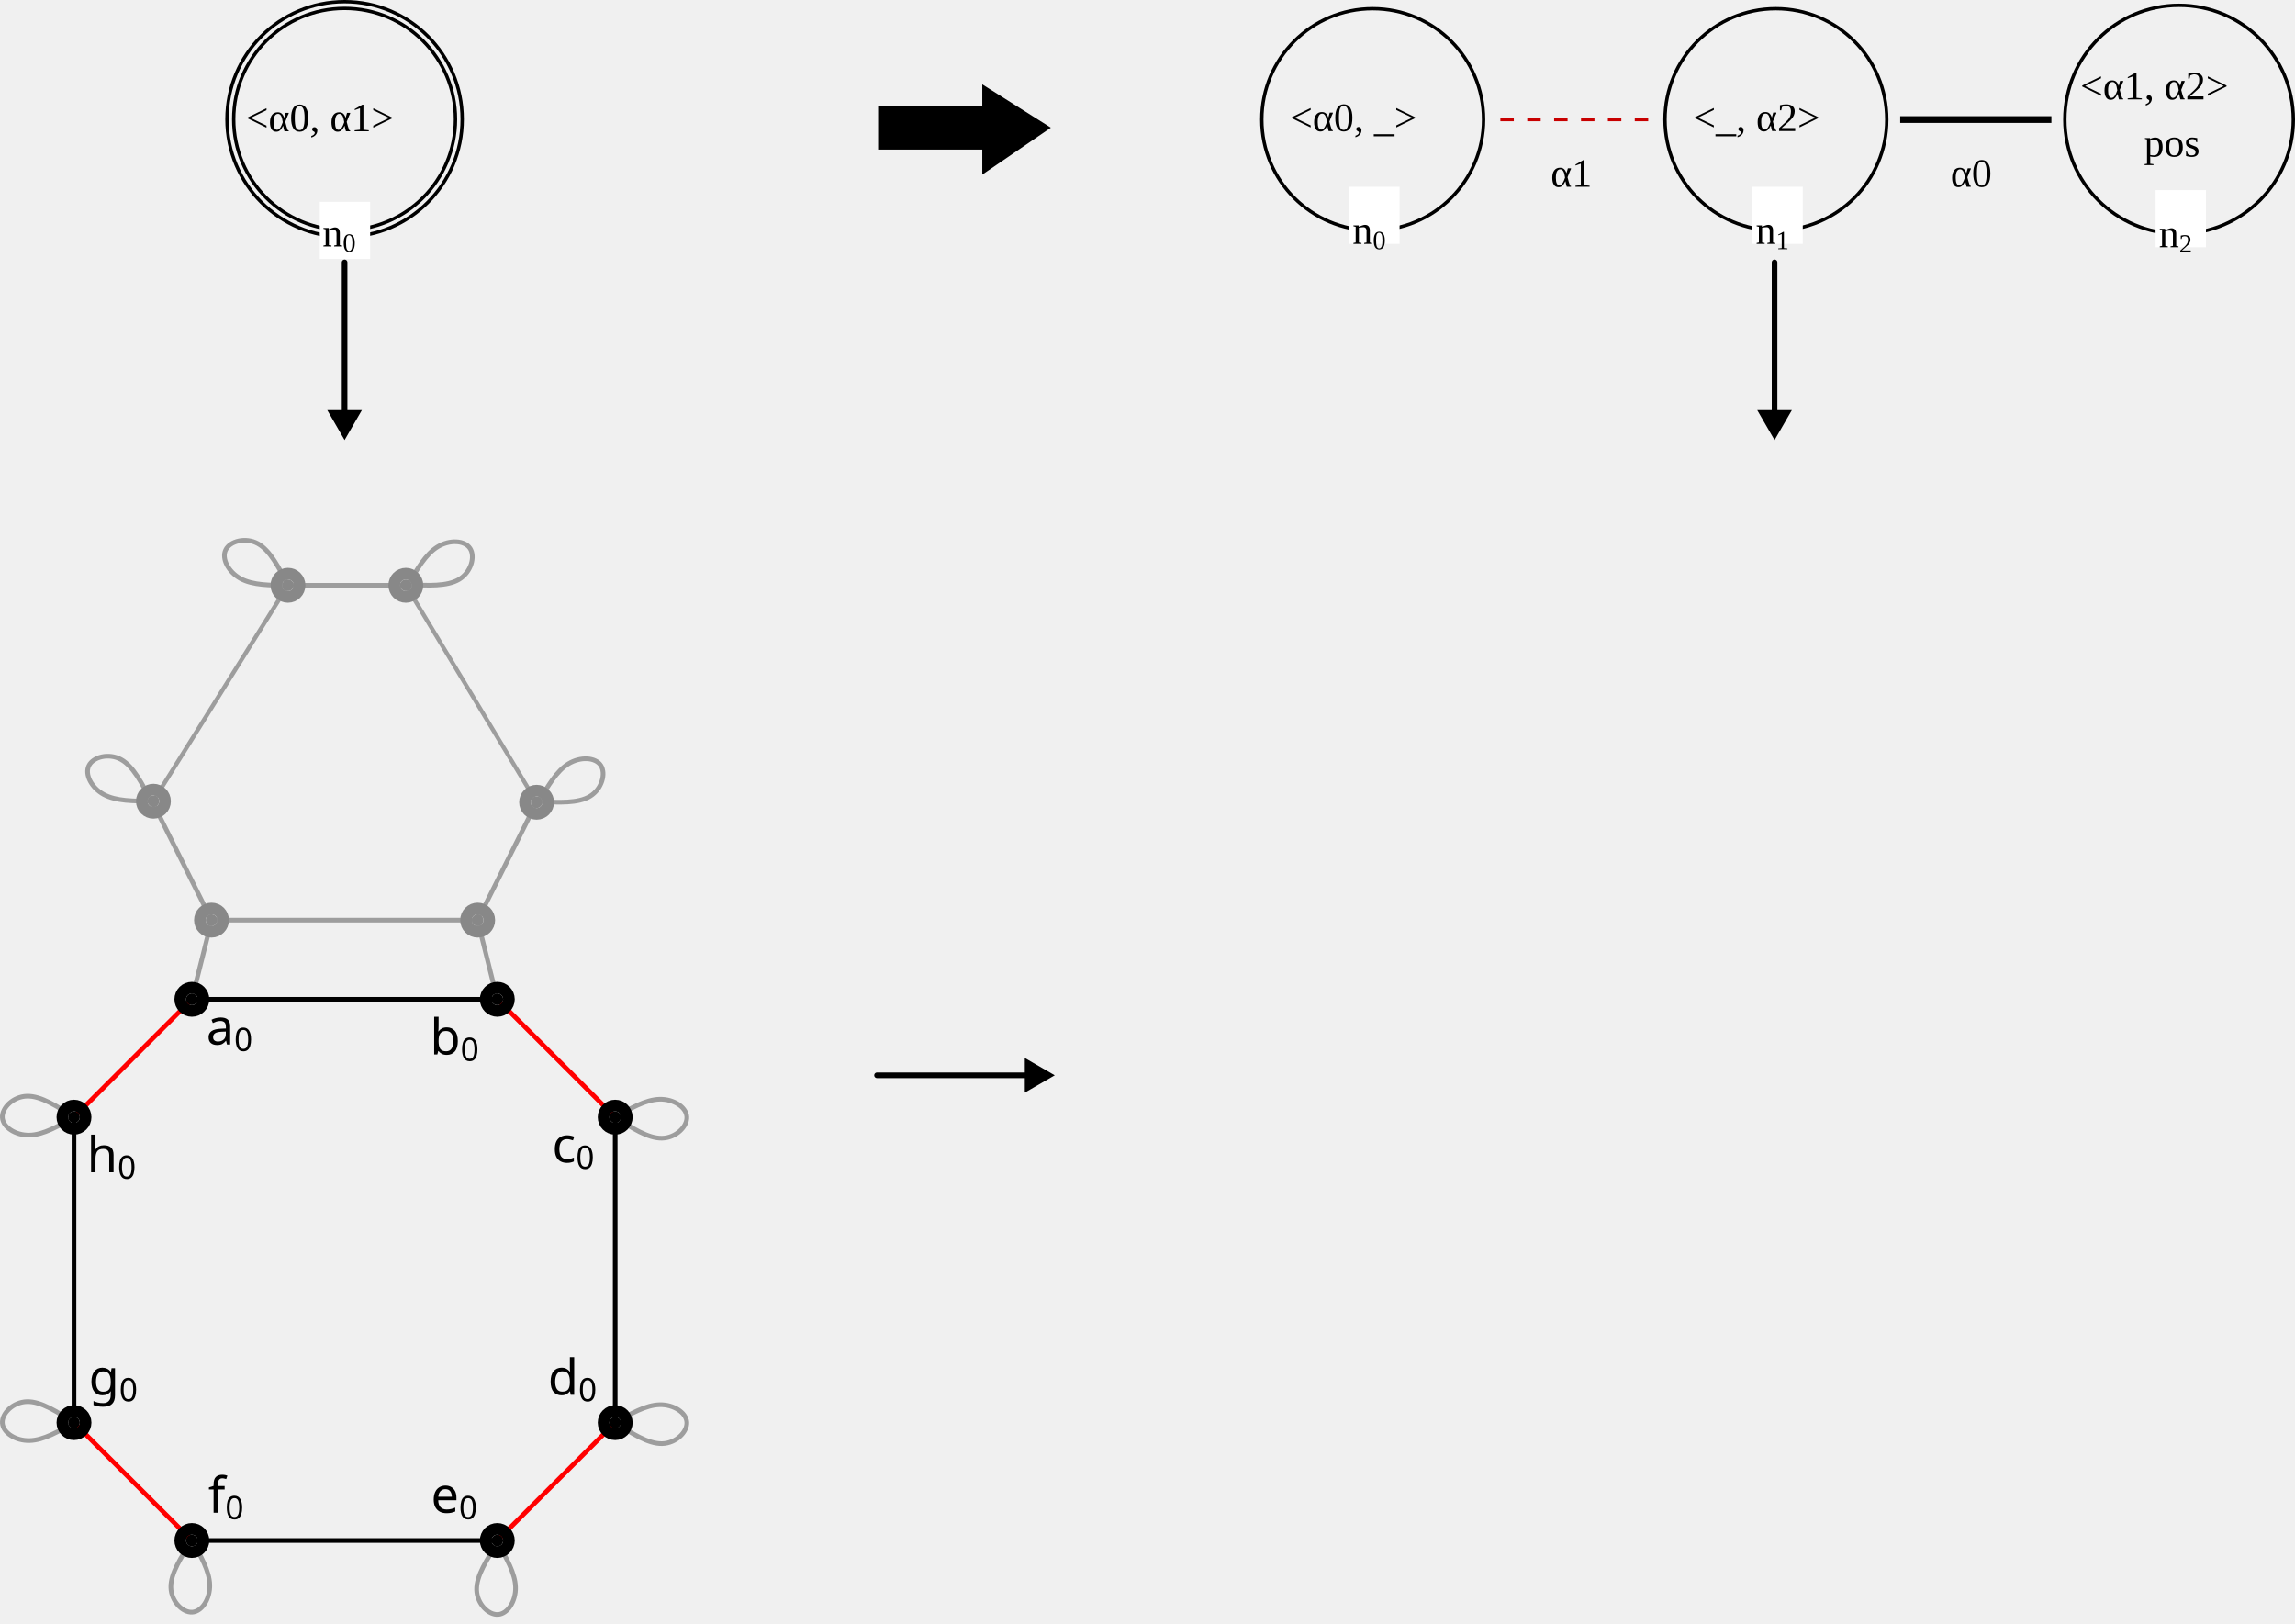
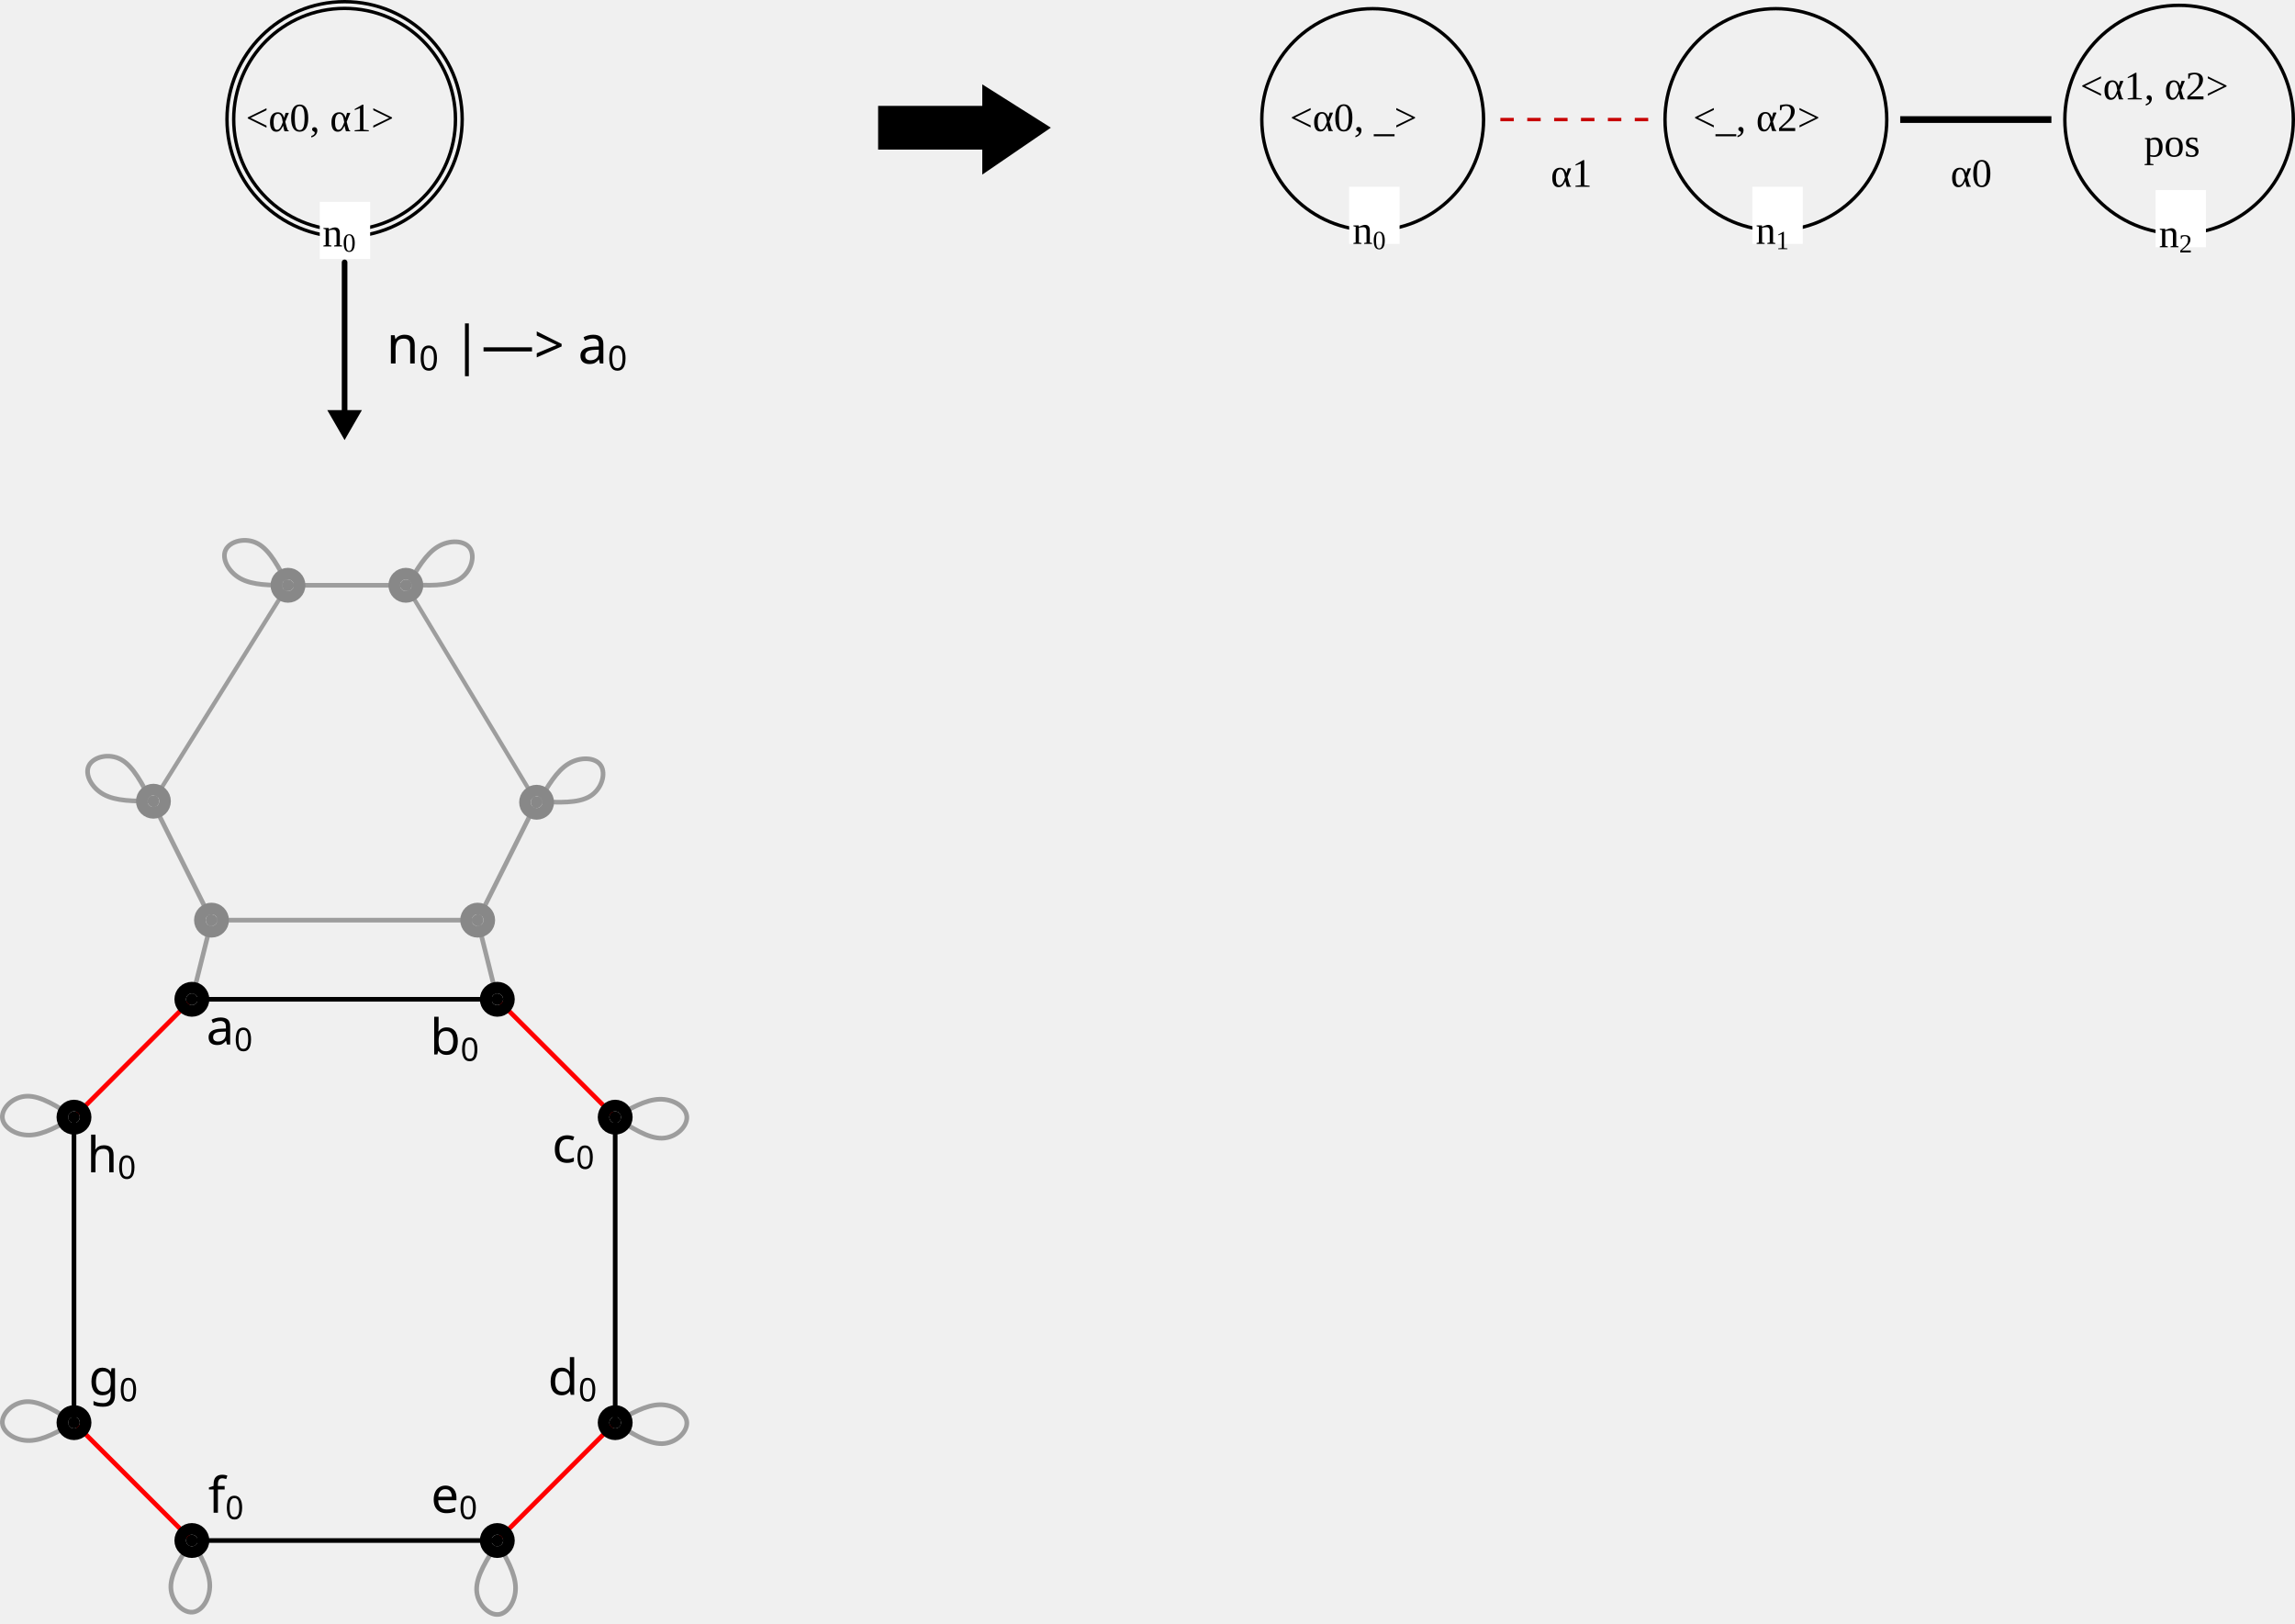
<svg xmlns="http://www.w3.org/2000/svg" width="522.21mm" height="369.311mm" viewBox="0 0 522.21 369.311" version="1.1" id="svg46583" xml:space="preserve">
  <defs id="defs46580">
    <rect x="15.484" y="312.411" width="91.318" height="58.954" id="rect8309" />
    <marker style="overflow:visible" id="TriangleStart-5-5" refX="0" refY="0" orient="auto-start-reverse" markerWidth="5.324" markerHeight="6.155" viewBox="0 0 5.324 6.155" preserveAspectRatio="xMidYMid">
      <path transform="scale(0.5)" style="fill:context-stroke;fill-rule:evenodd;stroke:context-stroke;stroke-width:1pt" d="M 5.77,0 -2.88,5 V -5 Z" id="path135-5-8" />
    </marker>
    <rect x="15.484" y="312.411" width="91.318" height="58.954" id="rect8309-7" />
    <rect x="15.484" y="312.411" width="91.318" height="58.954" id="rect8309-3" />
-     <marker style="overflow:visible" id="TriangleStart-5-5-9" refX="0" refY="0" orient="auto-start-reverse" markerWidth="5.324" markerHeight="6.155" viewBox="0 0 5.324 6.155" preserveAspectRatio="xMidYMid">
-       <path transform="scale(0.5)" style="fill:context-stroke;fill-rule:evenodd;stroke:context-stroke;stroke-width:1pt" d="M 5.77,0 -2.88,5 V -5 Z" id="path135-5-8-0" />
-     </marker>
-     <marker style="overflow:visible" id="TriangleStart-5-5-9-3" refX="0" refY="0" orient="auto-start-reverse" markerWidth="5.324" markerHeight="6.155" viewBox="0 0 5.324 6.155" preserveAspectRatio="xMidYMid">
-       <path transform="scale(0.5)" style="fill:context-stroke;fill-rule:evenodd;stroke:context-stroke;stroke-width:1pt" d="M 5.77,0 -2.88,5 V -5 Z" id="path135-5-8-0-6" />
-     </marker>
  </defs>
  <g id="layer1" transform="translate(-226.0942,19.16164)">
    <text xml:space="preserve" style="font-style:normal;font-variant:normal;font-weight:normal;font-stretch:normal;font-size:8.467px;font-family:sans-serif;-inkscape-font-specification:'sans-serif, Normal';font-variant-ligatures:normal;font-variant-caps:normal;font-variant-numeric:normal;font-variant-east-asian:normal;fill:#000000;fill-opacity:1;stroke:none;stroke-width:0.353;stroke-linecap:butt;stroke-linejoin:round;stroke-miterlimit:4;stroke-dasharray:none;stroke-dashoffset:0;stroke-opacity:1;stop-color:#000000" x="1090.276" y="160.174" id="text3158">
      <tspan id="tspan3156" x="1090.276" y="160.174" style="stroke-width:0.353" />
    </text>
    <text xml:space="preserve" id="text8307" style="font-size:32px;font-family:sans-serif;-inkscape-font-specification:'sans-serif, Normal';white-space:pre;shape-inside:url(#rect8309);display:inline;fill:#000000;fill-opacity:1;stroke:none;stroke-width:1.333;stroke-linecap:round;stroke-linejoin:bevel;stroke-dasharray:none;stroke-dashoffset:0;stroke-opacity:1;stop-color:#000000" transform="matrix(0.2645833,0,0,0.2645833,1069.983,76.33812)" />
    <text xml:space="preserve" style="font-style:normal;font-variant:normal;font-weight:normal;font-stretch:normal;font-size:8.467px;font-family:sans-serif;-inkscape-font-specification:'sans-serif, Normal';font-variant-ligatures:normal;font-variant-caps:normal;font-variant-numeric:normal;font-variant-east-asian:normal;fill:#000000;fill-opacity:1;stroke:none;stroke-width:0.353;stroke-linecap:butt;stroke-linejoin:round;stroke-miterlimit:4;stroke-dasharray:none;stroke-dashoffset:0;stroke-opacity:1;stop-color:#000000" x="1024.766" y="156.791" id="text3158-9">
      <tspan id="tspan3156-2" x="1024.766" y="156.791" style="stroke-width:0.353" />
    </text>
    <text xml:space="preserve" id="text8307-8" style="font-size:32px;font-family:sans-serif;-inkscape-font-specification:'sans-serif, Normal';white-space:pre;shape-inside:url(#rect8309-3);display:inline;fill:#000000;fill-opacity:1;stroke:none;stroke-width:1.333;stroke-linecap:round;stroke-linejoin:bevel;stroke-dasharray:none;stroke-dashoffset:0;stroke-opacity:1;stop-color:#000000" transform="matrix(0.2645833,0,0,0.2645833,1004.474,72.95551)" />
    <text xml:space="preserve" style="font-style:normal;font-variant:normal;font-weight:normal;font-stretch:normal;font-size:8.467px;font-family:sans-serif;-inkscape-font-specification:'sans-serif, Normal';font-variant-ligatures:normal;font-variant-caps:normal;font-variant-numeric:normal;font-variant-east-asian:normal;fill:#000000;fill-opacity:1;stroke:none;stroke-width:0.353;stroke-linecap:butt;stroke-linejoin:round;stroke-miterlimit:4;stroke-dasharray:none;stroke-dashoffset:0;stroke-opacity:1;stop-color:#000000" x="488.81" y="151.898" id="text3158-8">
      <tspan id="tspan3156-0" x="488.81" y="151.898" style="stroke-width:0.353" />
    </text>
    <text xml:space="preserve" id="text8307-4" style="font-size:32px;font-family:sans-serif;-inkscape-font-specification:'sans-serif, Normal';white-space:pre;shape-inside:url(#rect8309-7);display:inline;fill:#000000;fill-opacity:1;stroke:none;stroke-width:1.333;stroke-linecap:round;stroke-linejoin:bevel;stroke-dasharray:none;stroke-dashoffset:0;stroke-opacity:1;stop-color:#000000" transform="matrix(0.2645833,0,0,0.2645833,468.5172,68.06202)" />
    <polygon id="0-1-5-9-2" points="130,35 111,48 111,41 80,41 80,29 111,29 111,23 " stroke="#000000" stroke-width="1" stroke-linecap="square" fill="#000000" transform="matrix(0.7645338,0,0,0.7645338,365.1226,-16.85888)" style="font-size:12px" />
    <text id="LGn0_2-3-9" x="282.015" y="10.713" fill="#000000" style="font-size:9.174px;fill:#000000;fill-opacity:1;stroke:none;stroke-width:0.765;stroke-opacity:1">&lt;α0, α1&gt;</text>
    <path style="font-size:12px;fill:none;fill-opacity:1;stroke:#000000;stroke-width:1.28;stroke-linecap:round;stroke-linejoin:miter;stroke-dasharray:none;stroke-opacity:1;marker-end:url(#TriangleStart-5-5);stop-color:#000000" d="M 304.503,40.534 V 76.425" id="path7053-7-90" />
    <circle id="LGn0_0-0-9" cx="304.503" cy="7.979" r="25.23" fill="none" stroke="#000000" stroke-width="0.765" stroke-linecap="square" style="font-size:12px;fill:none;fill-opacity:1" />
    <circle id="LGn0_1-3-3" cx="304.503" cy="-7.979" r="26.759" fill="none" stroke="#000000" stroke-width="0.765" stroke-linecap="square" transform="scale(1,-1)" style="font-size:12px" />
    <text id="LGn0_4-3-0" x="299.48" y="37.635" fill="#000000" style="font-size:9.174px;fill:#000000;fill-opacity:1;stroke:none;stroke-width:0.765;stroke-opacity:1">n<tspan style="font-size:5.963px;baseline-shift:sub;fill:#000000;fill-opacity:1;stroke:none;stroke-width:0.765;stroke-opacity:1" id="tspan3200-2-8">0</tspan>
    </text>
    <rect id="RGn0_7-0-8-0" x="298.851" y="26.76" width="11.468" height="12.997" fill="#ffffff" style="font-size:12px;stroke-width:0.765" />
    <text id="RGn0_8-4-5-4" x="299.48" y="36.908" fill="#000000" style="font-size:9.174px;fill:#000000;fill-opacity:1;stroke:none;stroke-width:0.765;stroke-opacity:1">n<tspan style="font-size:5.963px;baseline-shift:sub;fill:#000000;fill-opacity:1;stroke:none;stroke-width:0.765;stroke-opacity:1" id="tspan3202-1-6-4">0</tspan>
    </text>
-     <path style="font-size:12px;fill:none;fill-opacity:1;stroke:#000000;stroke-width:1.28;stroke-linecap:round;stroke-linejoin:miter;stroke-dasharray:none;stroke-opacity:1;marker-end:url(#TriangleStart-5-5-9);stop-color:#000000" d="M 629.88,40.534 V 76.425" id="path7053-7-90-9" />
    <text id="RGn0_6-6-9" x="519.6" y="10.662" fill="#000000" style="font-size:9.174px;fill:#000000;fill-opacity:1;stroke:none;stroke-width:0.765;stroke-opacity:1">&lt;α0, _&gt;</text>
    <line id="RGn1_0_n2_15-2-8" x1="659.236" y1="8.042" x2="692.111" y2="8.042" stroke="#000000" stroke-width="1.529" stroke-linecap="square" style="font-size:12px" />
    <text id="RGn2_1-2-4" x="699.44" y="3.455" fill="#000000" style="font-size:9.174px;fill:#000000;fill-opacity:1;stroke:none;stroke-width:0.765;stroke-opacity:1">&lt;α1, α2&gt;</text>
    <circle id="RGn2_0-5-8" cx="721.928" cy="8.042" r="25.994" fill="none" stroke="#000000" stroke-width="0.765" stroke-linecap="square" style="font-size:12px;fill:none;fill-opacity:1" />
    <text id="RGn2_2-6-5" x="713.951" y="16.452" fill="#000000" style="font-size:9.174px;fill:#000000;fill-opacity:1;stroke:none;stroke-width:0.765;stroke-opacity:1">pos</text>
    <rect id="RGn2_3-5-0" x="716.576" y="24.097" width="11.468" height="12.997" fill="#ffffff" style="font-size:12px;stroke-width:0.765" />
    <text id="RGn2_4-8-9" x="717.341" y="37.095" fill="#000000" style="font-size:9.174px;fill:#000000;fill-opacity:1;stroke:none;stroke-width:0.765;stroke-opacity:1">n<tspan style="font-size:5.963px;baseline-shift:sub;fill:#000000;fill-opacity:1;stroke:none;stroke-width:0.765;stroke-opacity:1" id="tspan3206-7-6">2</tspan>
    </text>
    <circle id="RGn0_5-9-3" cx="538.44" cy="8.042" r="25.23" fill="none" stroke="#000000" stroke-width="0.765" stroke-linecap="square" style="font-size:12px;fill:none;fill-opacity:1" />
    <rect id="RGn0_7-0-8" x="533.088" y="23.333" width="11.468" height="12.997" fill="#ffffff" style="font-size:12px;stroke-width:0.765" />
    <text id="RGn0_8-4-5" x="533.853" y="36.33" fill="#000000" style="font-size:9.174px;fill:#000000;fill-opacity:1;stroke:none;stroke-width:0.765;stroke-opacity:1">n<tspan style="font-size:5.963px;baseline-shift:sub;fill:#000000;fill-opacity:1;stroke:none;stroke-width:0.765;stroke-opacity:1" id="tspan3202-1-6">0</tspan>
    </text>
    <text id="RGn1_10-4-8" x="611.344" y="10.657" fill="#000000" style="font-size:9.174px;fill:#000000;fill-opacity:1;stroke:none;stroke-width:0.765;stroke-opacity:1">&lt;_, α2&gt;</text>
    <circle id="RGn1_9-0-1" cx="630.184" cy="8.042" r="25.23" fill="none" stroke="#000000" stroke-width="0.765" stroke-linecap="square" style="font-size:12px;fill:none;fill-opacity:1" />
    <rect id="RGn1_11-8-1" x="624.832" y="23.333" width="11.468" height="12.997" fill="#ffffff" style="font-size:12px;stroke-width:0.765" />
    <text id="RGn1_12-7-5" x="625.597" y="36.33" fill="#000000" style="font-size:9.174px;fill:#000000;fill-opacity:1;stroke:none;stroke-width:0.765;stroke-opacity:1">n<tspan style="font-size:5.963px;baseline-shift:sub;fill:#000000;fill-opacity:1;stroke:none;stroke-width:0.765;stroke-opacity:1" id="tspan3204-0-9">1</tspan>
    </text>
    <line id="RGn0_1_n1_13-8-8" x1="567.492" y1="8.042" x2="601.132" y2="8.042" stroke="#c80000" stroke-width="0.765" stroke-linecap="butt" stroke-dasharray="5" style="font-size:12px;stroke-dasharray:3.058, 3.058;stroke-dashoffset:0" />
    <text id="RGn0_1_n1_14-6-4" x="578.96" y="23.333" fill="#c80000" style="font-size:9.174px;fill:#000000;fill-opacity:1;stroke:none;stroke-width:0.765;stroke-opacity:1">α1</text>
    <text id="RGn1_0_n2_16-4-1" x="669.94" y="23.333" fill="#000000" style="font-size:9.174px;fill:#000000;fill-opacity:1;stroke:none;stroke-width:0.765;stroke-opacity:1">α0</text>
    <g id="g60100">
      <text xml:space="preserve" style="font-style:normal;font-variant:normal;font-weight:normal;font-stretch:normal;font-size:11.289px;font-family:sans-serif;-inkscape-font-specification:'sans-serif, Normal';font-variant-ligatures:normal;font-variant-caps:normal;font-variant-numeric:normal;font-variant-east-asian:normal;fill:#000000;fill-opacity:1;stroke:none;stroke-width:1.058;stroke-linecap:round;stroke-linejoin:bevel;stroke-dasharray:none;stroke-dashoffset:0;stroke-opacity:1;stop-color:#000000" x="273.043" y="218.504" id="text15666">
        <tspan id="tspan15664" x="273.043" y="218.504" style="stroke-width:1.058">a<tspan style="font-size:65%;baseline-shift:sub" id="tspan78351">0</tspan>
        </tspan>
      </text>
      <text xml:space="preserve" style="font-style:normal;font-variant:normal;font-weight:normal;font-stretch:normal;font-size:11.289px;font-family:sans-serif;-inkscape-font-specification:'sans-serif, Normal';font-variant-ligatures:normal;font-variant-caps:normal;font-variant-numeric:normal;font-variant-east-asian:normal;fill:#000000;fill-opacity:1;stroke:none;stroke-width:1.058;stroke-linecap:round;stroke-linejoin:bevel;stroke-dasharray:none;stroke-dashoffset:0;stroke-opacity:1;stop-color:#000000" x="323.938" y="220.758" id="text15670">
        <tspan id="tspan15668" x="323.938" y="220.758" style="stroke-width:1.058">b<tspan style="font-size:65%;baseline-shift:sub" id="tspan78353">0</tspan>
        </tspan>
      </text>
      <text xml:space="preserve" style="font-style:normal;font-variant:normal;font-weight:normal;font-stretch:normal;font-size:11.289px;font-family:sans-serif;-inkscape-font-specification:'sans-serif, Normal';font-variant-ligatures:normal;font-variant-caps:normal;font-variant-numeric:normal;font-variant-east-asian:normal;fill:#000000;fill-opacity:1;stroke:none;stroke-width:1.058;stroke-linecap:round;stroke-linejoin:bevel;stroke-dasharray:none;stroke-dashoffset:0;stroke-opacity:1;stop-color:#000000" x="351.719" y="245.326" id="text15674">
        <tspan id="tspan15672" x="351.719" y="245.326" style="stroke-width:1.058">c<tspan style="font-size:65%;baseline-shift:sub" id="tspan78355">0</tspan>
        </tspan>
      </text>
      <text xml:space="preserve" style="font-style:normal;font-variant:normal;font-weight:normal;font-stretch:normal;font-size:11.289px;font-family:sans-serif;-inkscape-font-specification:'sans-serif, Normal';font-variant-ligatures:normal;font-variant-caps:normal;font-variant-numeric:normal;font-variant-east-asian:normal;fill:#000000;fill-opacity:1;stroke:none;stroke-width:1.058;stroke-linecap:round;stroke-linejoin:bevel;stroke-dasharray:none;stroke-dashoffset:0;stroke-opacity:1;stop-color:#000000" x="350.76" y="298.206" id="text15678">
        <tspan id="tspan15676" x="350.76" y="298.206" style="stroke-width:1.058">d<tspan style="font-size:65%;baseline-shift:sub" id="tspan78357">0</tspan>
        </tspan>
      </text>
      <text xml:space="preserve" style="font-style:normal;font-variant:normal;font-weight:normal;font-stretch:normal;font-size:11.289px;font-family:sans-serif;-inkscape-font-specification:'sans-serif, Normal';font-variant-ligatures:normal;font-variant-caps:normal;font-variant-numeric:normal;font-variant-east-asian:normal;fill:#000000;fill-opacity:1;stroke:none;stroke-width:1.058;stroke-linecap:round;stroke-linejoin:bevel;stroke-dasharray:none;stroke-dashoffset:0;stroke-opacity:1;stop-color:#000000" x="324.158" y="325.028" id="text15682">
        <tspan id="tspan15680" x="324.158" y="325.028" style="stroke-width:1.058">e<tspan style="font-size:65%;baseline-shift:sub" id="tspan78359">0</tspan>
        </tspan>
      </text>
      <text xml:space="preserve" style="font-style:normal;font-variant:normal;font-weight:normal;font-stretch:normal;font-size:11.289px;font-family:sans-serif;-inkscape-font-specification:'sans-serif, Normal';font-variant-ligatures:normal;font-variant-caps:normal;font-variant-numeric:normal;font-variant-east-asian:normal;fill:#000000;fill-opacity:1;stroke:none;stroke-width:1.058;stroke-linecap:round;stroke-linejoin:bevel;stroke-dasharray:none;stroke-dashoffset:0;stroke-opacity:1;stop-color:#000000" x="273.462" y="325.028" id="text15686">
        <tspan id="tspan15684" x="273.462" y="325.028" style="stroke-width:1.058">f<tspan style="font-size:65%;baseline-shift:sub" id="tspan78361">0</tspan>
        </tspan>
      </text>
      <text xml:space="preserve" style="font-style:normal;font-variant:normal;font-weight:normal;font-stretch:normal;font-size:11.289px;font-family:sans-serif;-inkscape-font-specification:'sans-serif, Normal';font-variant-ligatures:normal;font-variant-caps:normal;font-variant-numeric:normal;font-variant-east-asian:normal;fill:#000000;fill-opacity:1;stroke:none;stroke-width:1.058;stroke-linecap:round;stroke-linejoin:bevel;stroke-dasharray:none;stroke-dashoffset:0;stroke-opacity:1;stop-color:#000000" x="246.276" y="298.206" id="text15690">
        <tspan id="tspan15688" x="246.276" y="298.206" style="stroke-width:1.058">g<tspan style="font-size:65%;baseline-shift:sub" id="tspan78363">0</tspan>
        </tspan>
      </text>
      <text xml:space="preserve" style="font-style:normal;font-variant:normal;font-weight:normal;font-stretch:normal;font-size:11.289px;font-family:sans-serif;-inkscape-font-specification:'sans-serif, Normal';font-variant-ligatures:normal;font-variant-caps:normal;font-variant-numeric:normal;font-variant-east-asian:normal;fill:#000000;fill-opacity:1;stroke:none;stroke-width:1.058;stroke-linecap:round;stroke-linejoin:bevel;stroke-dasharray:none;stroke-dashoffset:0;stroke-opacity:1;stop-color:#000000" x="245.873" y="247.581" id="text15694">
        <tspan id="tspan15692" x="245.873" y="247.581" style="stroke-width:1.058">h<tspan style="font-size:65%;baseline-shift:sub" id="tspan78365">0</tspan>
        </tspan>
      </text>
      <line x1="260.787" y1="163.389" x2="291.621" y2="114.01" id="link9_a0_10-7" style="stroke:#888888;stroke-width:0.964px;stroke-opacity:0.8" />
      <line x1="274.222" y1="190.203" x2="260.811" y2="163.38" id="link8_a1_9-4" stroke="#ff0000" stroke-width="1.058px" style="stroke:#888888;stroke-opacity:0.8" />
      <path style="fill:none;fill-opacity:1;stroke:#888888;stroke-width:1.058;stroke-linecap:round;stroke-linejoin:bevel;stroke-dasharray:none;stroke-dashoffset:0;stroke-opacity:0.8;stop-color:#000000" d="m 366.076,304.536 c 3.749,2.427 7.499,4.855 10.672,4.779 3.173,-0.076 5.77,-2.657 5.629,-4.871 -0.142,-2.215 -3.022,-4.063 -6.195,-3.986 -3.173,0.077 -6.64,2.078 -10.106,4.079" id="path11686-7-3-2-8" />
      <path style="fill:none;fill-opacity:1;stroke:#888888;stroke-width:1.058;stroke-linecap:round;stroke-linejoin:bevel;stroke-dasharray:none;stroke-dashoffset:0;stroke-opacity:0.8;stop-color:#000000" d="m 269.752,331.359 c -2.427,3.749 -4.855,7.499 -4.779,10.672 0.076,3.173 2.657,5.77 4.871,5.629 2.215,-0.142 4.063,-3.022 3.986,-6.195 -0.077,-3.173 -2.078,-6.64 -4.079,-10.106" id="path11686-7-4-9-8" />
      <path style="fill:none;fill-opacity:1;stroke:#888888;stroke-width:1.058;stroke-linecap:round;stroke-linejoin:bevel;stroke-dasharray:none;stroke-dashoffset:0;stroke-opacity:0.8;stop-color:#000000" d="m 242.93,235.035 c -3.749,-2.427 -7.499,-4.855 -10.672,-4.779 -3.173,0.076 -5.77,2.657 -5.629,4.871 0.142,2.215 3.022,4.063 6.195,3.986 3.173,-0.077 6.64,-2.078 10.106,-4.079" id="path11686-7-2-3-5" />
      <path style="fill:none;fill-opacity:1;stroke:#888888;stroke-width:1.058;stroke-linecap:round;stroke-linejoin:bevel;stroke-dasharray:none;stroke-dashoffset:0;stroke-opacity:0.8;stop-color:#000000" d="m 366.076,235.035 c 3.749,2.427 7.499,4.855 10.672,4.779 3.173,-0.076 5.77,-2.657 5.629,-4.871 -0.142,-2.215 -3.022,-4.063 -6.195,-3.986 -3.173,0.077 -6.64,2.078 -10.106,4.079" id="path11686-7-3-6-1-8" />
      <path style="fill:none;fill-opacity:1;stroke:#888888;stroke-width:1.058;stroke-linecap:round;stroke-linejoin:bevel;stroke-dasharray:none;stroke-dashoffset:0;stroke-opacity:0.8;stop-color:#000000" d="m 339.327,331.888 c -2.427,3.749 -4.855,7.499 -4.779,10.672 0.076,3.173 2.657,5.77 4.871,5.629 2.215,-0.142 4.063,-3.022 3.986,-6.195 -0.077,-3.173 -2.078,-6.64 -4.079,-10.106" id="path11686-7-4-7-9-4" />
      <path style="fill:none;fill-opacity:1;stroke:#888888;stroke-width:1.058;stroke-linecap:round;stroke-linejoin:bevel;stroke-dasharray:none;stroke-dashoffset:0;stroke-opacity:0.8;stop-color:#000000" d="m 242.93,304.536 c -3.749,-2.427 -7.499,-4.855 -10.672,-4.779 -3.173,0.076 -5.77,2.657 -5.629,4.871 0.142,2.215 3.022,4.063 6.195,3.986 3.173,-0.077 6.64,-2.078 10.106,-4.079" id="path11686-7-2-8-4-3" />
      <line x1="242.93" y1="304.536" x2="269.752" y2="331.359" id="link0_a1_1-8" stroke="#ff0000" stroke-width="1.058px" />
      <line x1="242.93" y1="304.536" x2="242.93" y2="304.536" id="link0_a2_0-8-7" stroke="#0000ff" stroke-width="1.058px" style="stroke:#0000ff;stroke-opacity:1" />
      <line x1="242.93" y1="304.536" x2="242.93" y2="304.536" id="link0_a3_0-6" stroke="#008000" stroke-width="1.058px" />
      <line x1="242.93" y1="304.536" x2="242.93" y2="235.035" id="link0_a0_7-0" style="stroke:#000000;stroke-width:1.058px" />
      <line x1="269.752" y1="331.359" x2="269.752" y2="331.359" id="link1_a2_1-4" stroke="#0000ff" stroke-width="1.058px" style="stroke:#0000ff;stroke-opacity:1" />
      <line x1="269.752" y1="331.359" x2="269.752" y2="331.359" id="link1_a3_1-6" stroke="#008000" stroke-width="1.058px" />
      <line x1="269.752" y1="331.359" x2="339.253" y2="331.359" id="link1_a0_2-7" style="stroke:#000000;stroke-width:1.058px" />
      <line x1="339.253" y1="331.359" x2="366.076" y2="304.536" id="link2_a1_3-6" stroke="#ff0000" stroke-width="1.058px" />
      <line x1="339.253" y1="331.359" x2="339.253" y2="331.359" id="link2_a2_2-0-1" stroke="#0000ff" stroke-width="1.058px" style="stroke:#0000ff;stroke-opacity:1" />
      <line x1="339.253" y1="331.359" x2="339.253" y2="331.359" id="link2_a3_2-9" stroke="#008000" stroke-width="1.058px" />
      <line x1="366.076" y1="304.536" x2="366.076" y2="304.536" id="link3_a2_3-7" stroke="#0000ff" stroke-width="1.058px" style="stroke:#0000ff;stroke-opacity:1" />
      <line x1="366.076" y1="304.536" x2="366.076" y2="304.536" id="link3_a3_3-5" stroke="#008000" stroke-width="1.058px" />
      <line x1="366.076" y1="304.536" x2="366.076" y2="235.035" id="link3_a0_4-9" style="stroke:#000000;stroke-width:1.058px" />
      <line x1="366.076" y1="235.035" x2="339.253" y2="208.212" id="link4_a1_5-7" stroke="#ff0000" stroke-width="1.058px" />
      <line x1="366.076" y1="235.035" x2="366.076" y2="235.035" id="link4_a2_4-8-3" stroke="#0000ff" stroke-width="1.058px" style="stroke:#0000ff;stroke-opacity:1" />
      <line x1="366.076" y1="235.035" x2="366.076" y2="235.035" id="link4_a3_4-5" stroke="#008000" stroke-width="1.058px" />
      <line x1="339.253" y1="208.212" x2="334.783" y2="190.331" id="link5_a2_12-3" stroke="#0000ff" stroke-width="1.058px" style="stroke:#888888;stroke-opacity:0.8" />
      <line x1="339.253" y1="208.212" x2="339.253" y2="208.212" id="link5_a3_5-3" stroke="#008000" stroke-width="1.058px" />
      <line x1="339.253" y1="208.212" x2="269.752" y2="208.212" id="link5_a0_6-8" style="stroke:#000000;stroke-width:1.058px" />
      <line x1="269.752" y1="208.212" x2="242.93" y2="235.035" id="link6_a1_7-3" stroke="#ff0000" stroke-width="1.058px" />
      <line x1="269.752" y1="208.212" x2="274.222" y2="190.331" id="link6_a2_8-7-8" stroke="#0000ff" stroke-width="1.058px" style="stroke:#888888;stroke-opacity:0.8" />
      <line x1="269.752" y1="208.212" x2="269.752" y2="208.212" id="link6_a3_6-9" stroke="#008000" stroke-width="1.058px" />
      <line x1="242.93" y1="235.035" x2="242.93" y2="235.035" id="link7_a2_7-3" stroke="#0000ff" stroke-width="1.058px" style="stroke:#0000ff;stroke-opacity:1" />
      <line x1="242.93" y1="235.035" x2="242.93" y2="235.035" id="link7_a3_7-7" stroke="#008000" stroke-width="1.058px" />
      <circle cx="242.93" cy="304.536" r="1.323" fill="#000000" stroke="none" id="dart0-3-0" style="fill:#000000;fill-opacity:1;stroke:#000000;stroke-width:5.292;stroke-dasharray:none;stroke-opacity:1" />
      <circle cx="269.752" cy="331.359" r="1.323" fill="#000000" stroke="none" id="dart1-9-9" style="fill:#000000;fill-opacity:1;stroke:#000000;stroke-width:5.292;stroke-dasharray:none;stroke-opacity:1" />
      <circle cx="339.253" cy="331.359" r="1.323" fill="#000000" stroke="none" id="dart2-0-7" style="fill:#000000;fill-opacity:1;stroke:#000000;stroke-width:5.292;stroke-dasharray:none;stroke-opacity:1" />
      <circle cx="366.076" cy="304.536" r="1.323" fill="#000000" stroke="none" id="dart3-0-9" style="fill:#000000;fill-opacity:1;stroke:#000000;stroke-width:5.292;stroke-dasharray:none;stroke-opacity:1" />
      <circle cx="366.076" cy="235.035" r="1.323" fill="#000000" stroke="none" id="dart4-1-9" style="fill:#000000;fill-opacity:1;stroke:#000000;stroke-width:5.292;stroke-dasharray:none;stroke-opacity:1" />
      <circle cx="339.253" cy="208.212" r="1.323" fill="#000000" stroke="none" id="dart5-2-3" style="fill:#000000;fill-opacity:1;stroke:#000000;stroke-width:5.292;stroke-dasharray:none;stroke-opacity:1" />
      <circle cx="269.752" cy="208.212" r="1.323" fill="#000000" stroke="none" id="dart6-7-2" style="fill:#000000;fill-opacity:1;stroke:#000000;stroke-width:5.292;stroke-dasharray:none;stroke-opacity:1" />
      <circle cx="242.93" cy="235.035" r="1.323" fill="#000000" stroke="none" id="dart7-2-4" style="fill:#000000;fill-opacity:1;stroke:#000000;stroke-width:5.292;stroke-dasharray:none;stroke-opacity:1" />
      <circle cx="274.222" cy="190.203" r="1.323" fill="rgb(0,0,0)" stroke="none" id="dart8-7-3" style="fill:#888888;fill-opacity:1;stroke:#888888;stroke-width:5.292;stroke-dasharray:none;stroke-opacity:1" />
      <line x1="291.621" y1="114.01" x2="318.443" y2="114.01" id="link10_a1_14-4" stroke="#ff0000" stroke-width="1.058px" style="stroke:#888888;stroke-opacity:0.8" />
      <line x1="274.222" y1="190.203" x2="274.222" y2="190.203" id="link8_a3_8-7" stroke="#008000" stroke-width="1.058px" />
      <line x1="274.222" y1="190.203" x2="334.783" y2="190.203" id="link8_a0_12-6-8" style="stroke:#888888;stroke-width:1.058px;stroke-opacity:0.8" />
      <line x1="260.811" y1="163.38" x2="260.811" y2="163.38" id="link9_a2_9-3" stroke="#0000ff" stroke-width="1.058px" style="stroke:#0000ff;stroke-opacity:1" />
      <line x1="260.811" y1="163.38" x2="260.811" y2="163.38" id="link9_a3_9-1-7" stroke="#008000" stroke-width="1.058px" />
      <line x1="291.092" y1="102.82" x2="291.092" y2="102.82" id="link10_a2_10-5" stroke="#0000ff" stroke-width="1.058px" style="stroke:#0000ff;stroke-opacity:1" />
      <line x1="291.092" y1="102.82" x2="291.092" y2="102.82" id="link10_a3_10-9" stroke="#008000" stroke-width="1.058px" />
      <line x1="334.783" y1="190.203" x2="348.194" y2="163.38" id="link12_a1_13-6-7" stroke="#ff0000" stroke-width="1.058px" style="stroke:#888888;stroke-opacity:0.8" />
      <line x1="334.783" y1="190.203" x2="334.783" y2="190.203" id="link12_a3_12-2" stroke="#008000" stroke-width="1.058px" />
      <line x1="348.194" y1="163.38" x2="348.194" y2="163.38" id="link13_a2_13-1-4" stroke="#0000ff" stroke-width="1.058px" style="stroke:#0000ff;stroke-opacity:1" />
      <line x1="348.194" y1="163.38" x2="348.194" y2="163.38" id="link13_a3_13-7-1" stroke="#008000" stroke-width="1.058px" />
      <line x1="317.914" y1="102.82" x2="317.914" y2="102.82" id="link14_a2_14-5" stroke="#0000ff" stroke-width="1.058px" style="stroke:#0000ff;stroke-opacity:1" />
      <line x1="317.914" y1="102.82" x2="317.914" y2="102.82" id="link14_a3_14-7-2" stroke="#008000" stroke-width="1.058px" />
      <line x1="348.194" y1="163.38" x2="318.443" y2="114.01" id="link13_a0_14-8" style="stroke:#888888;stroke-width:0.947px;stroke-opacity:0.8" />
      <circle cx="334.783" cy="190.203" r="1.323" fill="rgb(0,0,0)" stroke="none" id="dart12-8-2" style="fill:#888888;fill-opacity:1;stroke:#888888;stroke-width:5.292;stroke-dasharray:none;stroke-opacity:1" />
      <path style="fill:none;fill-opacity:1;stroke:#888888;stroke-width:1.058;stroke-linecap:round;stroke-linejoin:bevel;stroke-dasharray:none;stroke-dashoffset:0;stroke-opacity:0.8;stop-color:#000000" d="m 260.479,163.123 c -2.033,-3.977 -4.066,-7.954 -6.853,-9.474 -2.786,-1.521 -6.326,-0.584 -7.31,1.404 -0.985,1.989 0.585,5.029 3.372,6.55 2.786,1.52 6.789,1.52 10.791,1.52" id="path11686-7-8-6-8-6-0" />
      <circle cx="261.008" cy="163.144" r="1.323" fill="rgb(0,0,0)" stroke="none" id="dart9-2-9-2" style="fill:#888888;fill-opacity:1;stroke:#888888;stroke-width:5.292;stroke-dasharray:none;stroke-opacity:1" />
      <path style="fill:none;fill-opacity:1;stroke:#888888;stroke-width:1.058;stroke-linecap:round;stroke-linejoin:bevel;stroke-dasharray:none;stroke-dashoffset:0;stroke-opacity:0.8;stop-color:#000000" d="m 348.723,163.209 c 4.461,0.228 8.921,0.455 11.632,-1.198 2.71,-1.653 3.669,-5.186 2.439,-7.033 -1.23,-1.847 -4.648,-2.008 -7.358,-0.355 -2.71,1.653 -4.711,5.119 -6.712,8.585" id="path11686-7-5-5-4-2-1" />
      <path style="fill:none;fill-opacity:1;stroke:#888888;stroke-width:1.058;stroke-linecap:round;stroke-linejoin:bevel;stroke-dasharray:none;stroke-dashoffset:0;stroke-opacity:0.8;stop-color:#000000" d="m 318.972,113.839 c 4.461,0.228 8.921,0.455 11.631,-1.198 2.71,-1.653 3.669,-5.186 2.439,-7.033 -1.23,-1.847 -4.648,-2.008 -7.358,-0.355 -2.71,1.653 -4.711,5.119 -6.712,8.585" id="path11686-7-35-1-2-7" />
      <path style="fill:none;fill-opacity:1;stroke:#888888;stroke-width:1.058;stroke-linecap:round;stroke-linejoin:bevel;stroke-dasharray:none;stroke-dashoffset:0;stroke-opacity:0.8;stop-color:#000000" d="m 291.621,114.01 c -2.033,-3.977 -4.067,-7.954 -6.853,-9.474 -2.786,-1.521 -6.326,-0.584 -7.31,1.404 -0.985,1.989 0.585,5.029 3.372,6.55 2.786,1.52 6.789,1.52 10.791,1.52" id="path11686-7-8-3-4-5" />
      <circle cx="348.194" cy="163.38" r="1.323" fill="rgb(0,0,0)" stroke="none" id="dart13-3-7-1" style="fill:#888888;fill-opacity:1;stroke:#888888;stroke-width:5.292;stroke-dasharray:none;stroke-opacity:1" />
      <circle cx="318.443" cy="114.01" r="1.323" fill="rgb(0,0,0)" stroke="none" id="dart14-0-7-7" style="fill:#888888;fill-opacity:1;stroke:#888888;stroke-width:5.292;stroke-dasharray:none;stroke-opacity:1" />
      <circle cx="291.621" cy="114.01" r="1.323" fill="rgb(0,0,0)" stroke="none" id="dart10-9-5-4" style="fill:#888888;fill-opacity:1;stroke:#888888;stroke-width:5.292;stroke-dasharray:none;stroke-opacity:1" />
    </g>
-     <path style="font-size:12px;fill:none;fill-opacity:1;stroke:#000000;stroke-width:1.28;stroke-linecap:round;stroke-linejoin:miter;stroke-dasharray:none;stroke-opacity:1;marker-end:url(#TriangleStart-5-5-9-3);stop-color:#000000" d="m 425.657,225.507 h 35.891" id="path7053-7-90-9-7" />
+     <text xml:space="preserve" style="font-family:sans-serif;-inkscape-font-specification:'sans-serif, Normal';baseline-shift:baseline;fill:#000000;fill-opacity:1;stroke:none;stroke-width:1.058;stroke-linejoin:bevel;stop-color:#000000" x="314.024" y="63.546" id="text53302">
+       <tspan style="baseline-shift:baseline;fill:#000000;fill-opacity:1;stroke:none;stroke-width:1.058" x="314.024" y="63.546" id="tspan53460">n<tspan style="font-size:65%;baseline-shift:sub" id="tspan53468">0</tspan> |—&gt; a<tspan style="font-size:65%;baseline-shift:sub" id="tspan53470">0</tspan>
+       </tspan>
+     </text>
  </g>
</svg>
